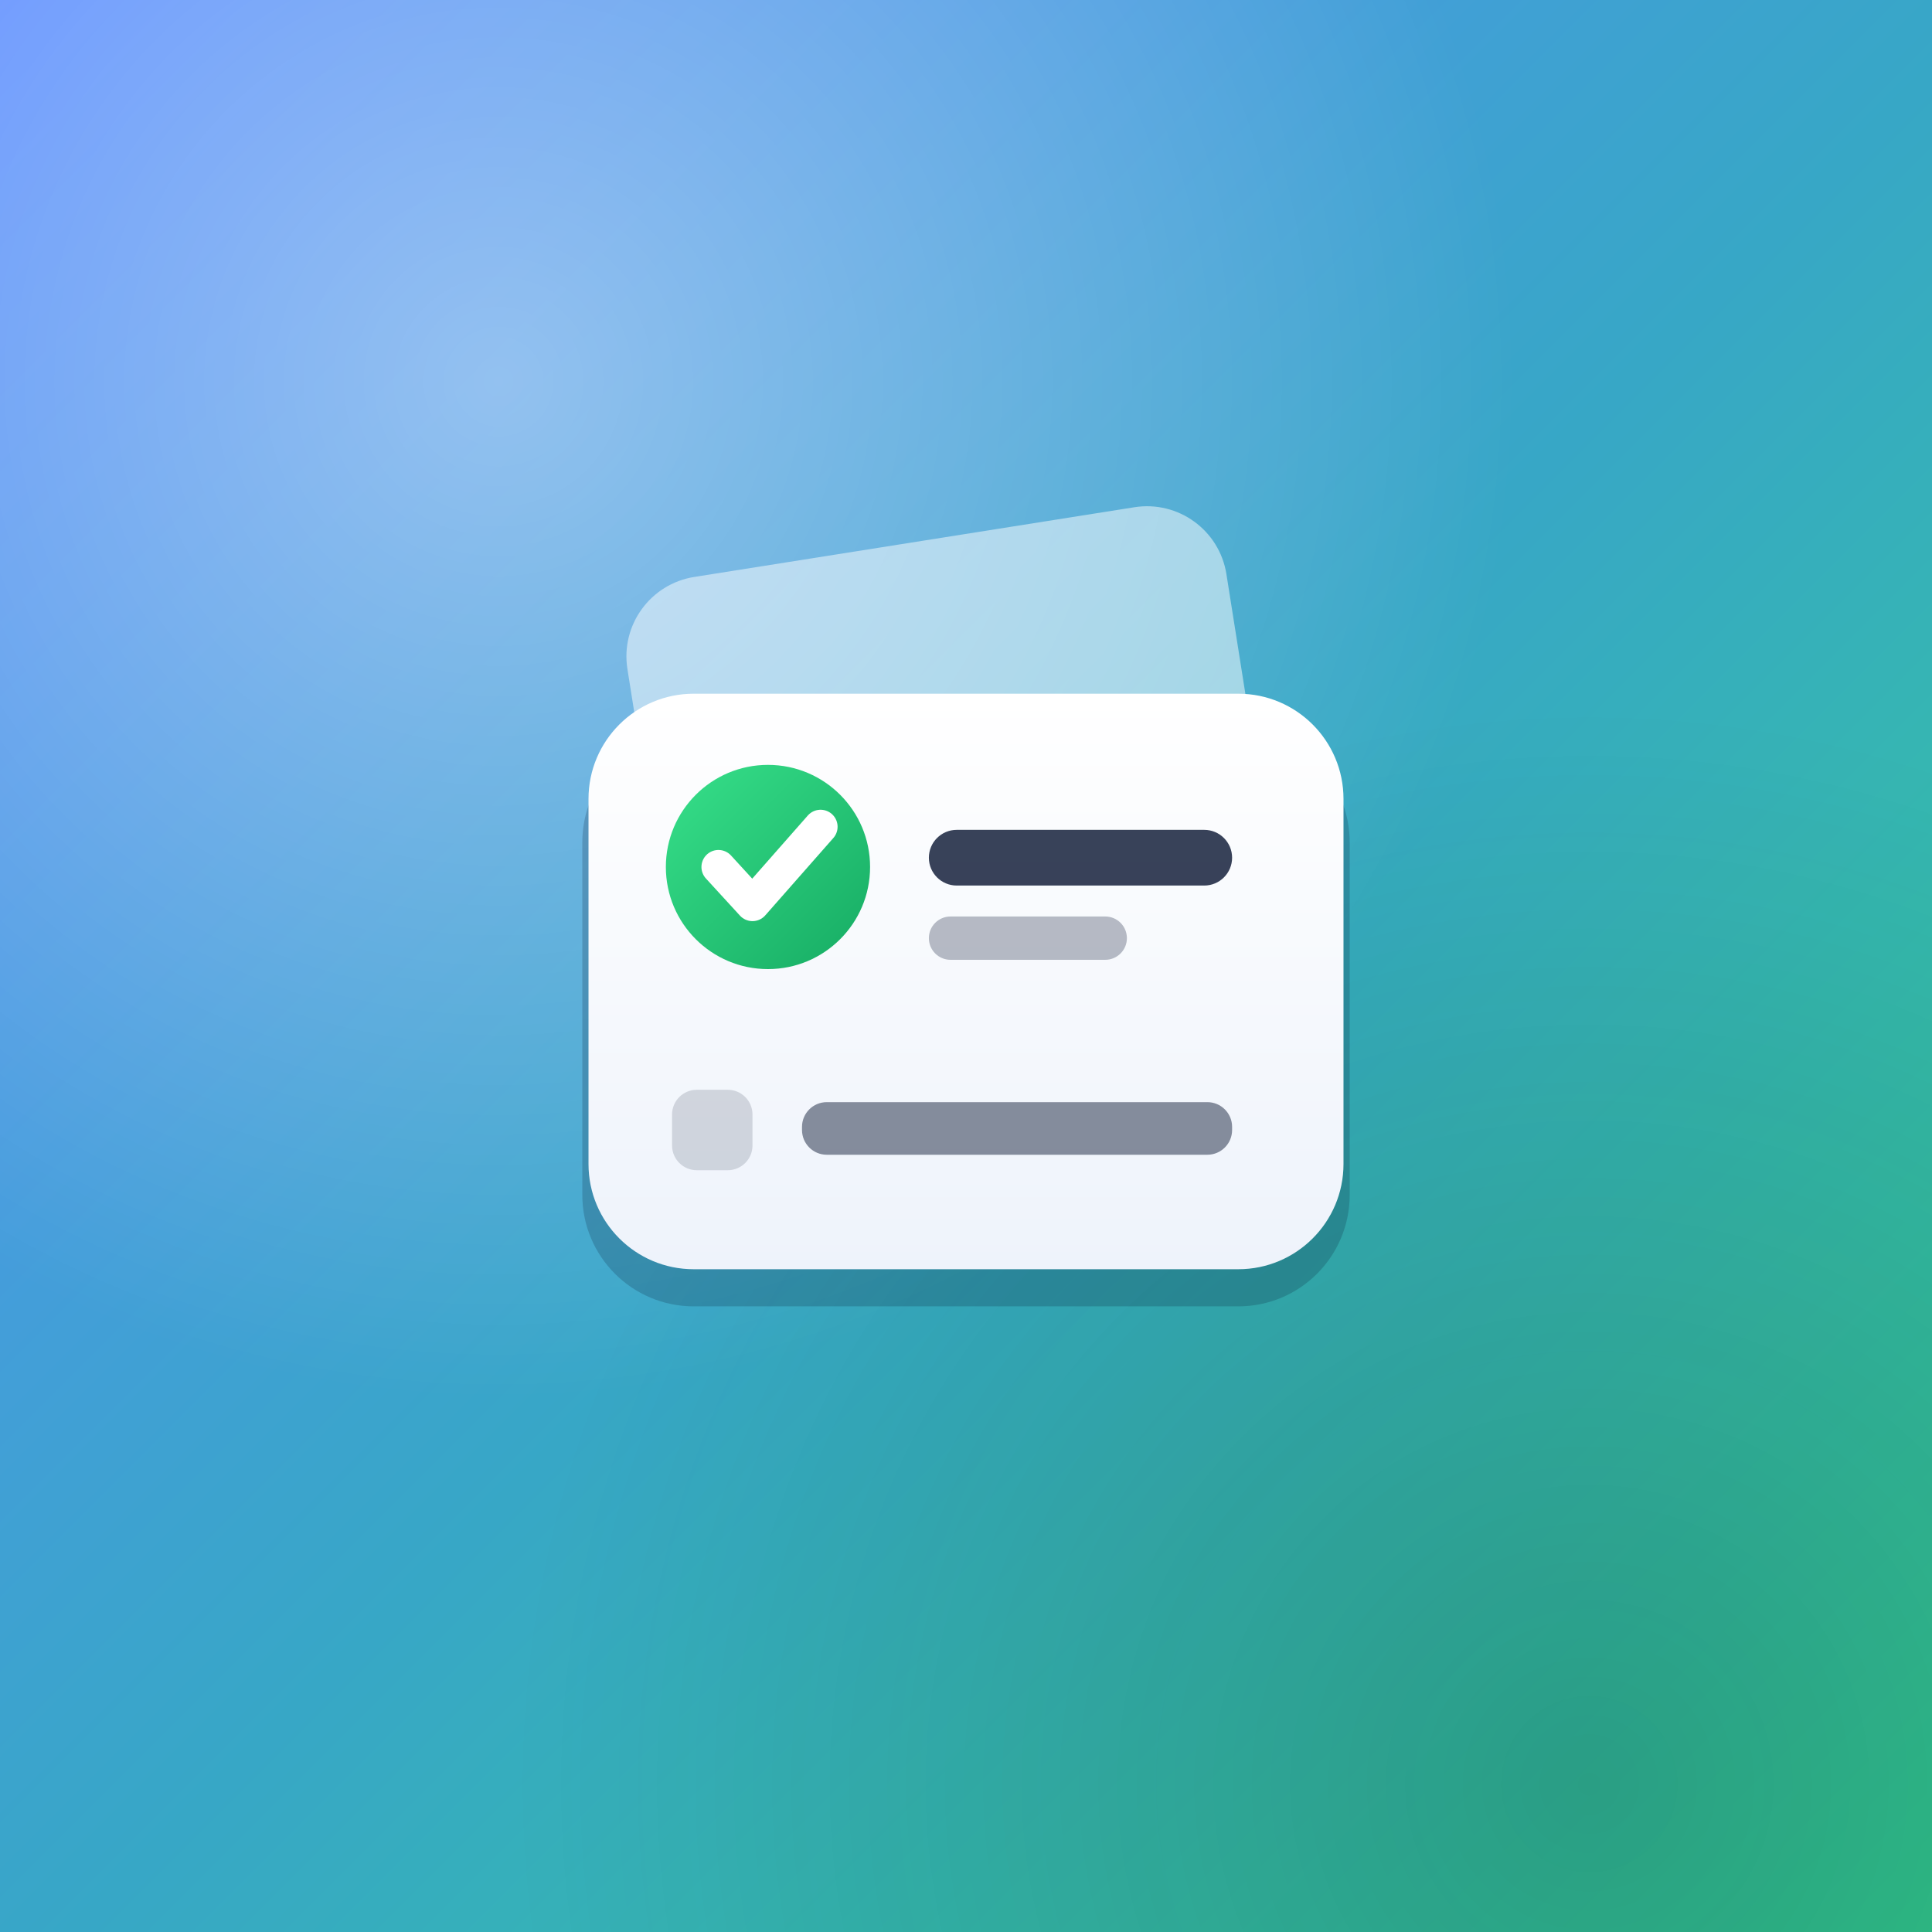
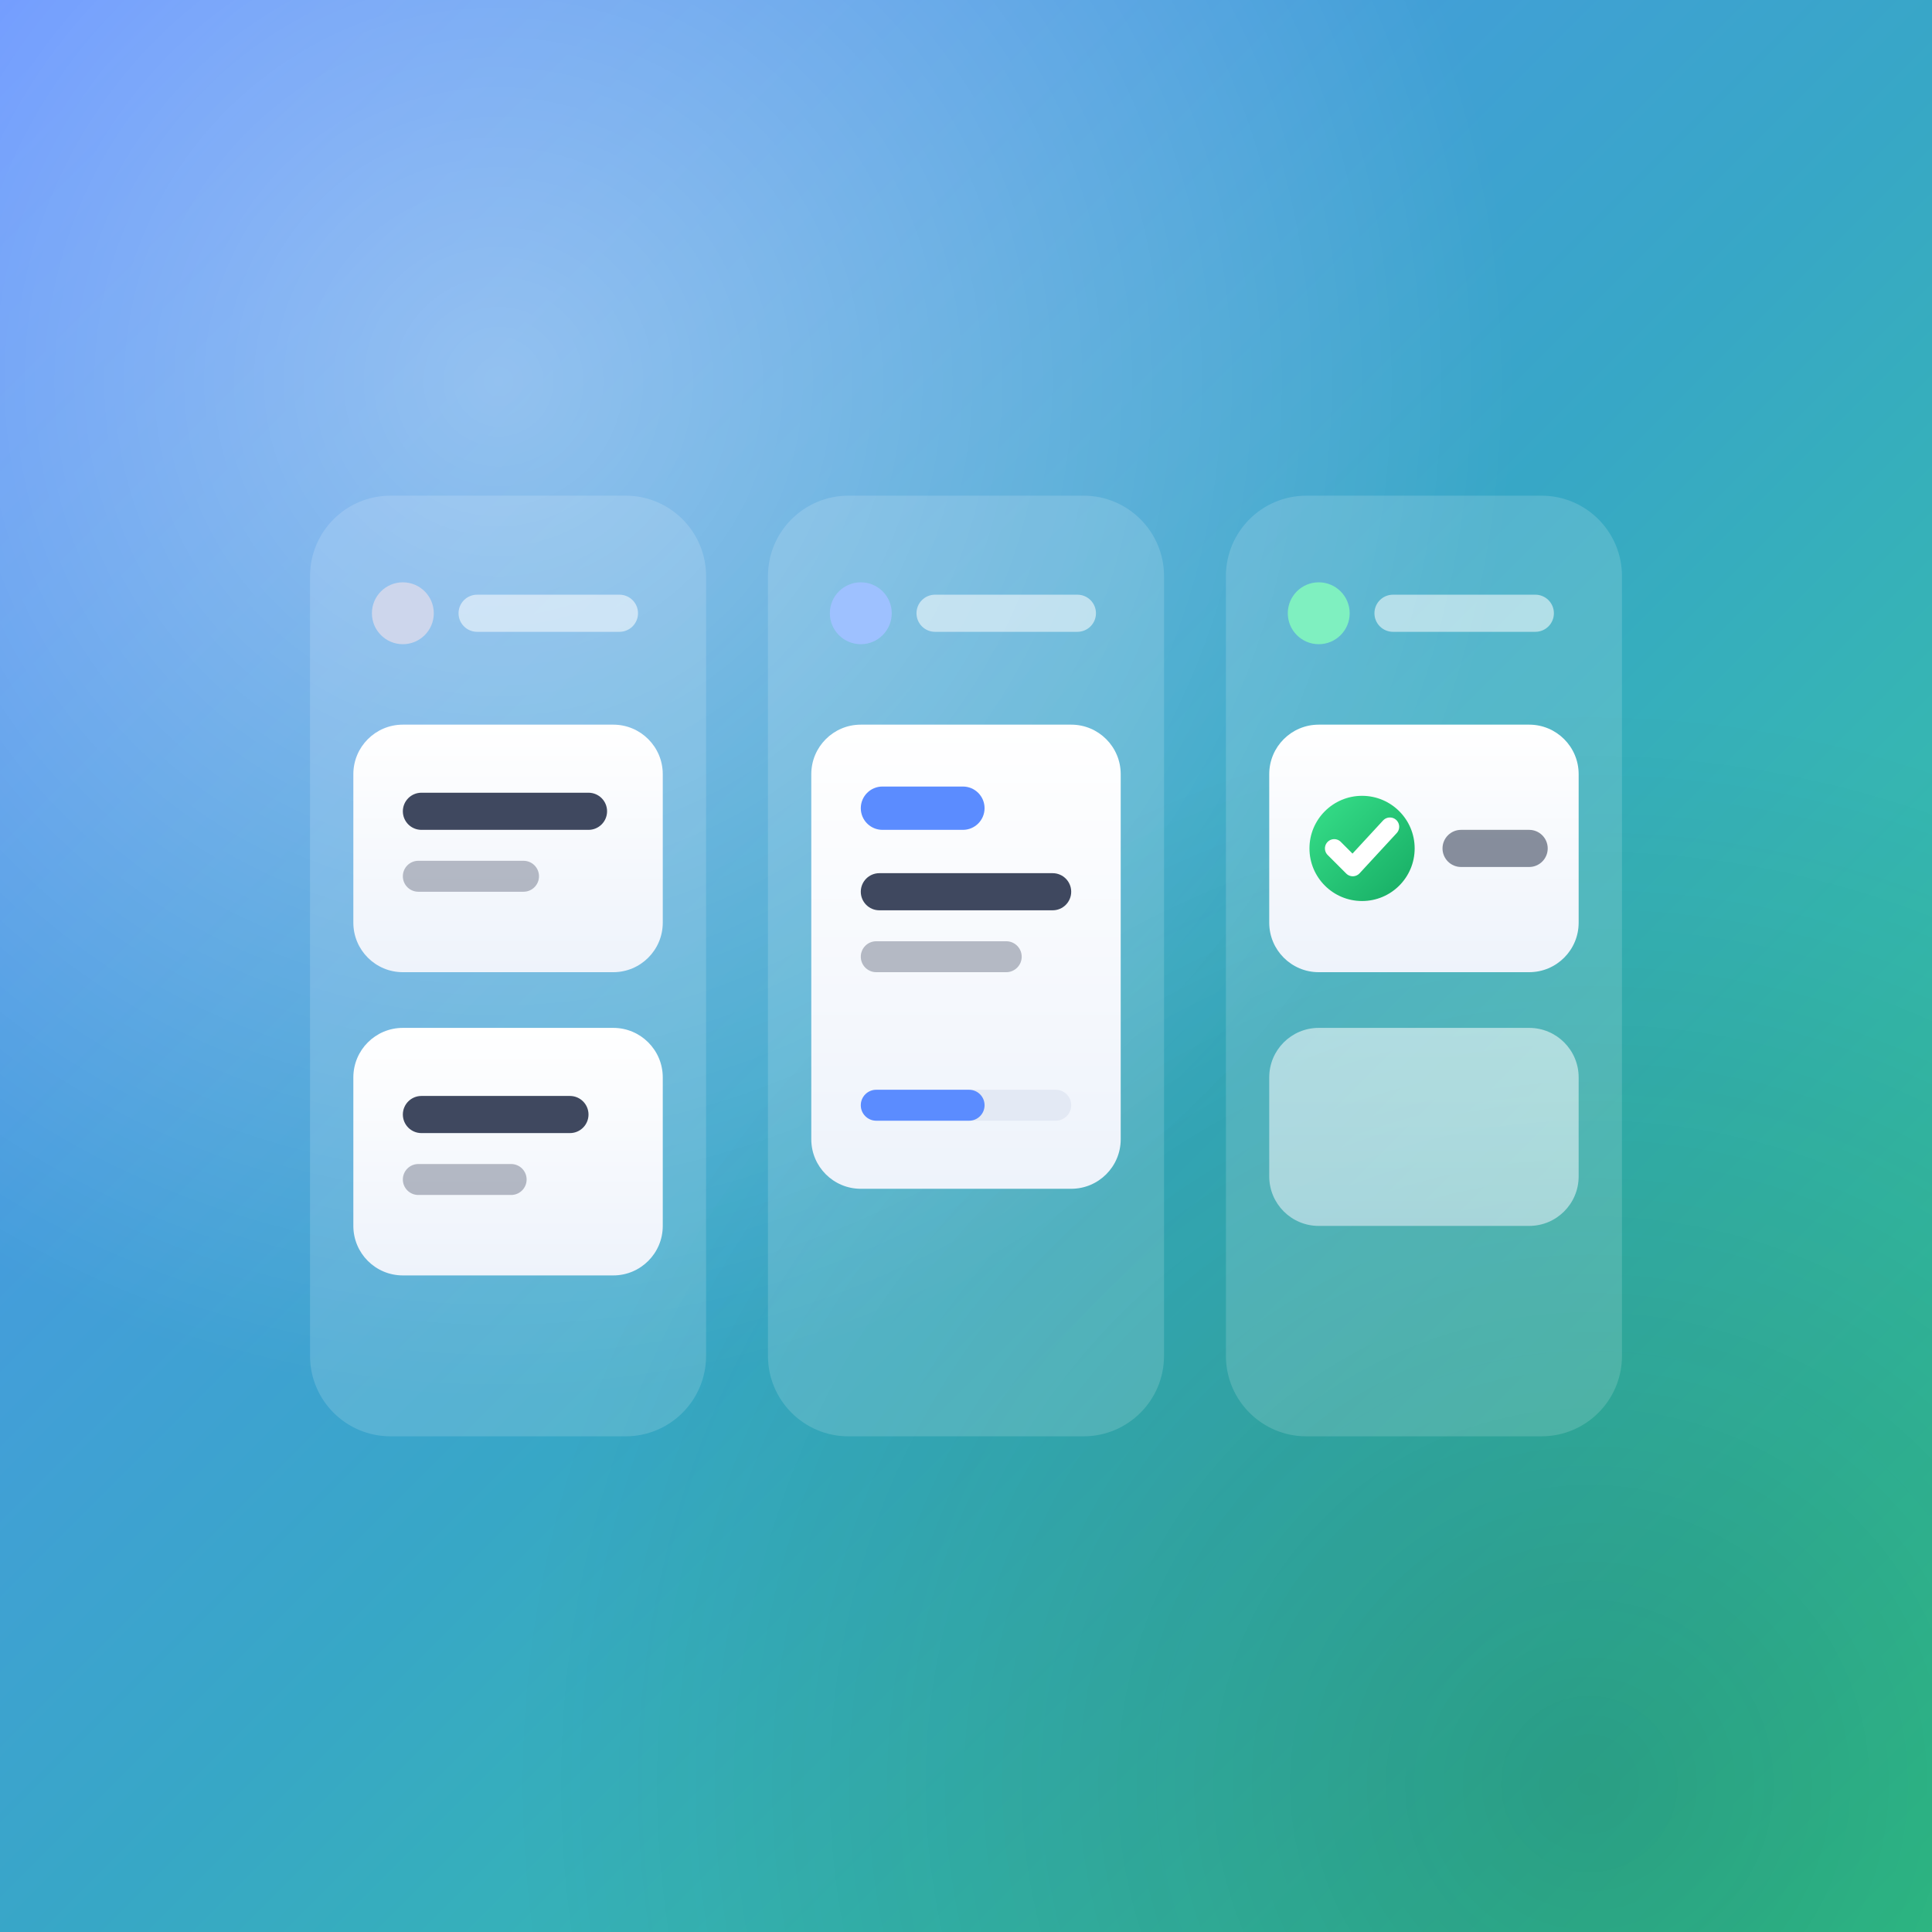
<svg xmlns="http://www.w3.org/2000/svg" width="512" height="512" viewBox="0 0 512 512">
  <defs>
    <linearGradient id="bg" x1="0" y1="0" x2="1" y2="1">
      <stop offset="0" stop-color="#5b8cff" />
      <stop offset="0.52" stop-color="#37a7c6" />
      <stop offset="1" stop-color="#33d08f" />
    </linearGradient>
    <radialGradient id="glow" cx="0.26" cy="0.2" r="0.95">
      <stop offset="0" stop-color="#ffffff" stop-opacity="0.4" />
      <stop offset="0.55" stop-color="#ffffff" stop-opacity="0" />
    </radialGradient>
    <radialGradient id="shade" cx="0.82" cy="0.92" r="0.85">
      <stop offset="0" stop-color="#05132a" stop-opacity="0.22" />
      <stop offset="0.65" stop-color="#05132a" stop-opacity="0" />
    </radialGradient>
    <linearGradient id="check" x1="0" y1="0" x2="1" y2="1">
      <stop offset="0" stop-color="#37e08a" />
      <stop offset="1" stop-color="#16ab63" />
    </linearGradient>
-     <linearGradient id="cardTop" x1="0" y1="0" x2="0" y2="1">
+     <linearGradient id="card" x1="0" y1="0" x2="0" y2="1">
      <stop offset="0" stop-color="#ffffff" />
      <stop offset="1" stop-color="#eef3fb" />
    </linearGradient>
  </defs>
  <rect width="512" height="512" fill="url(#bg)" />
  <rect width="512" height="512" fill="url(#glow)" />
  <rect width="512" height="512" fill="url(#shade)" />
  <g transform="translate(256 256) scale(0.82) translate(-256 -256)">
-     <g transform="rotate(-9 256 250)" opacity="0.5">
-       <rect x="162" y="118" width="196" height="120" rx="26" fill="#ffffff" />
-     </g>
-     <rect x="132" y="180" width="248" height="186" rx="36" fill="#06132b" opacity="0.20" />
-     <rect x="134" y="168" width="244" height="186" rx="34" fill="url(#cardTop)" />
-     <circle cx="192" cy="224" r="33" fill="url(#check)" />
-     <path d="M176 224 l11 12 l22 -25" fill="none" stroke="#ffffff" stroke-width="11" stroke-linecap="round" stroke-linejoin="round" />
-     <rect x="244" y="212" width="98" height="18" rx="9" fill="#16213c" opacity="0.85" />
-     <rect x="244" y="240" width="64" height="14" rx="7" fill="#16213c" opacity="0.3" />
-     <rect x="161" y="296" width="26" height="26" rx="8" fill="#16213c" opacity="0.16" />
-     <rect x="203" y="300" width="139" height="17" rx="8" fill="#16213c" opacity="0.5" />
+     <rect x="44" y="104" width="128" height="304" rx="26" fill="#ffffff" opacity="0.15" />
+     <rect x="192" y="104" width="128" height="304" rx="26" fill="#ffffff" opacity="0.15" />
+     <rect x="340" y="104" width="128" height="304" rx="26" fill="#ffffff" opacity="0.15" />
+     <circle cx="74" cy="142" r="10" fill="#cdd6ec" />
+     <rect x="92" y="136" width="58" height="12" rx="6" fill="#ffffff" opacity="0.55" />
+     <circle cx="222" cy="142" r="10" fill="#9ec1ff" />
+     <rect x="240" y="136" width="58" height="12" rx="6" fill="#ffffff" opacity="0.55" />
+     <circle cx="370" cy="142" r="10" fill="#7ff0c0" />
+     <rect x="388" y="136" width="58" height="12" rx="6" fill="#ffffff" opacity="0.55" />
+     <rect x="58" y="178" width="100" height="80" rx="16" fill="url(#card)" />
+     <rect x="74" y="200" width="66" height="12" rx="6" fill="#16213c" opacity="0.82" />
+     <rect x="74" y="222" width="44" height="10" rx="5" fill="#16213c" opacity="0.3" />
+     <rect x="58" y="276" width="100" height="80" rx="16" fill="url(#card)" />
+     <rect x="74" y="298" width="60" height="12" rx="6" fill="#16213c" opacity="0.82" />
+     <rect x="74" y="320" width="40" height="10" rx="5" fill="#16213c" opacity="0.3" />
+     <rect x="206" y="178" width="100" height="150" rx="16" fill="url(#card)" />
+     <rect x="222" y="198" width="40" height="14" rx="7" fill="#5b8cff" />
+     <rect x="222" y="226" width="68" height="12" rx="6" fill="#16213c" opacity="0.82" />
+     <rect x="222" y="248" width="52" height="10" rx="5" fill="#16213c" opacity="0.3" />
+     <rect x="222" y="296" width="68" height="10" rx="5" fill="#e3e9f4" />
+     <rect x="222" y="296" width="40" height="10" rx="5" fill="#5b8cff" />
+     <rect x="354" y="178" width="100" height="80" rx="16" fill="url(#card)" />
+     <circle cx="384" cy="218" r="17" fill="url(#check)" />
+     <path d="M375 218 l6 6 l12 -13" fill="none" stroke="#ffffff" stroke-width="6" stroke-linecap="round" stroke-linejoin="round" />
+     <rect x="410" y="212" width="34" height="12" rx="6" fill="#16213c" opacity="0.5" />
+     <rect x="354" y="276" width="100" height="64" rx="16" fill="url(#card)" opacity="0.55" />
  </g>
</svg>
